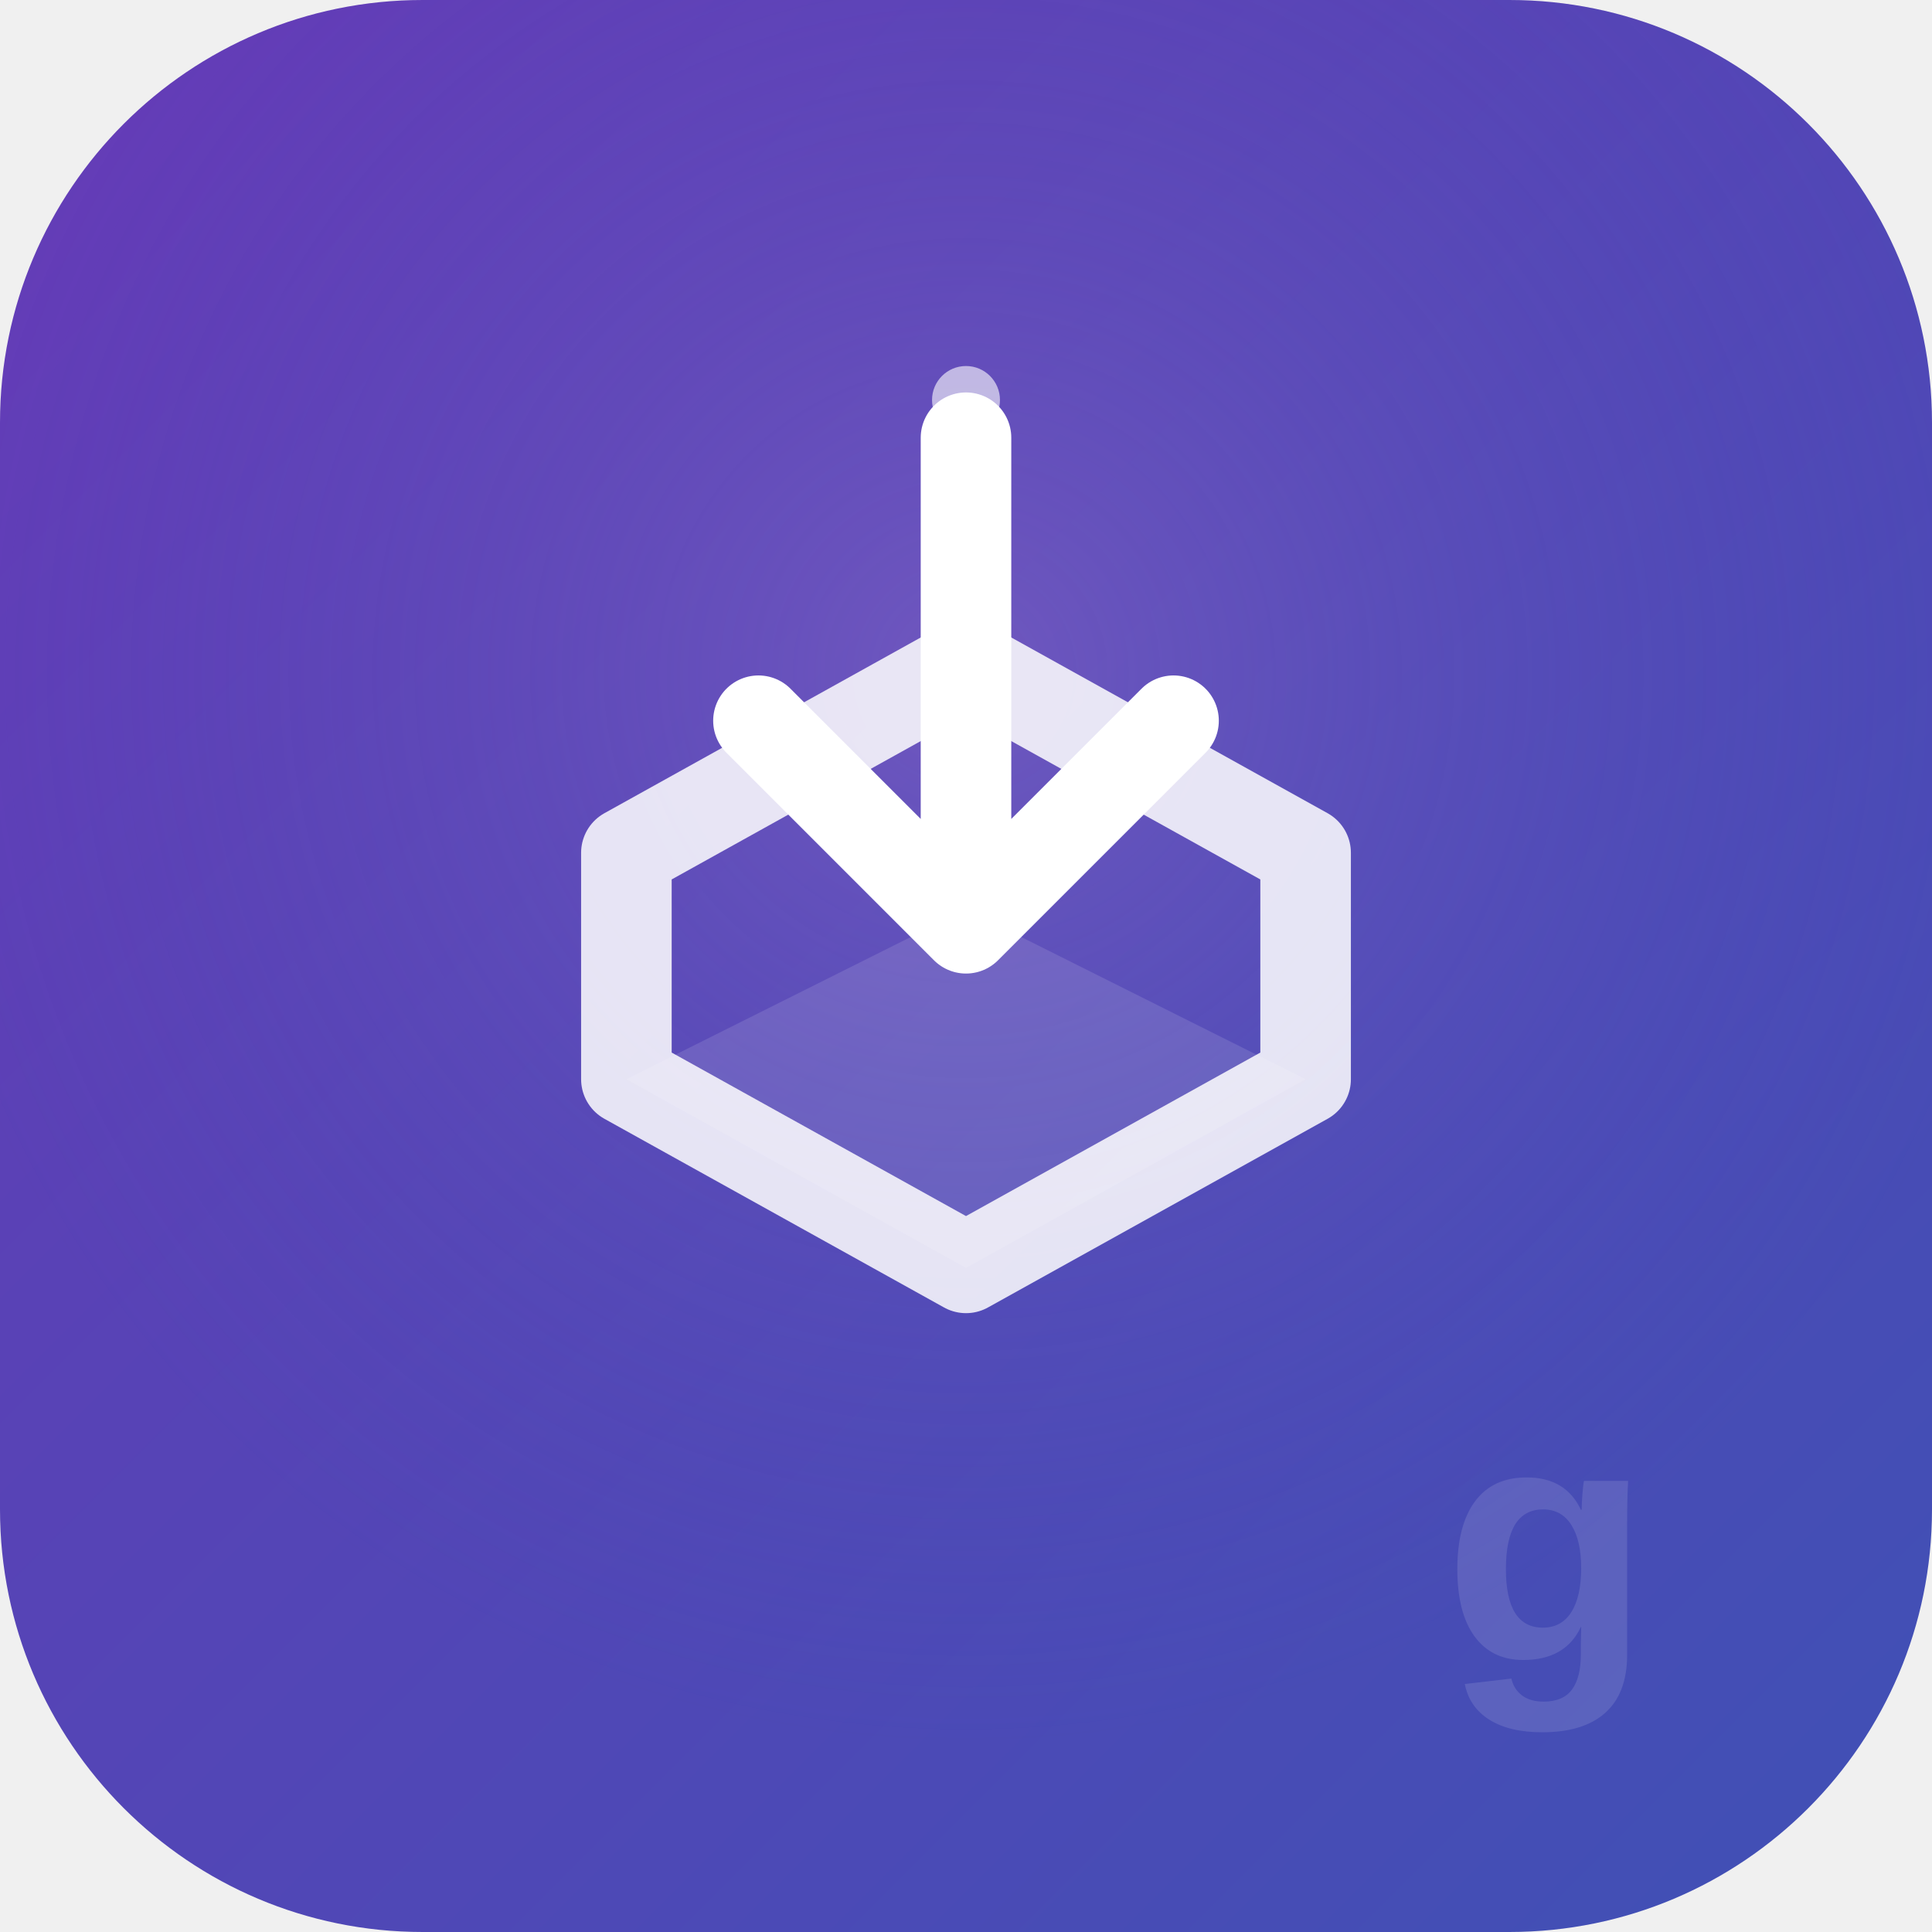
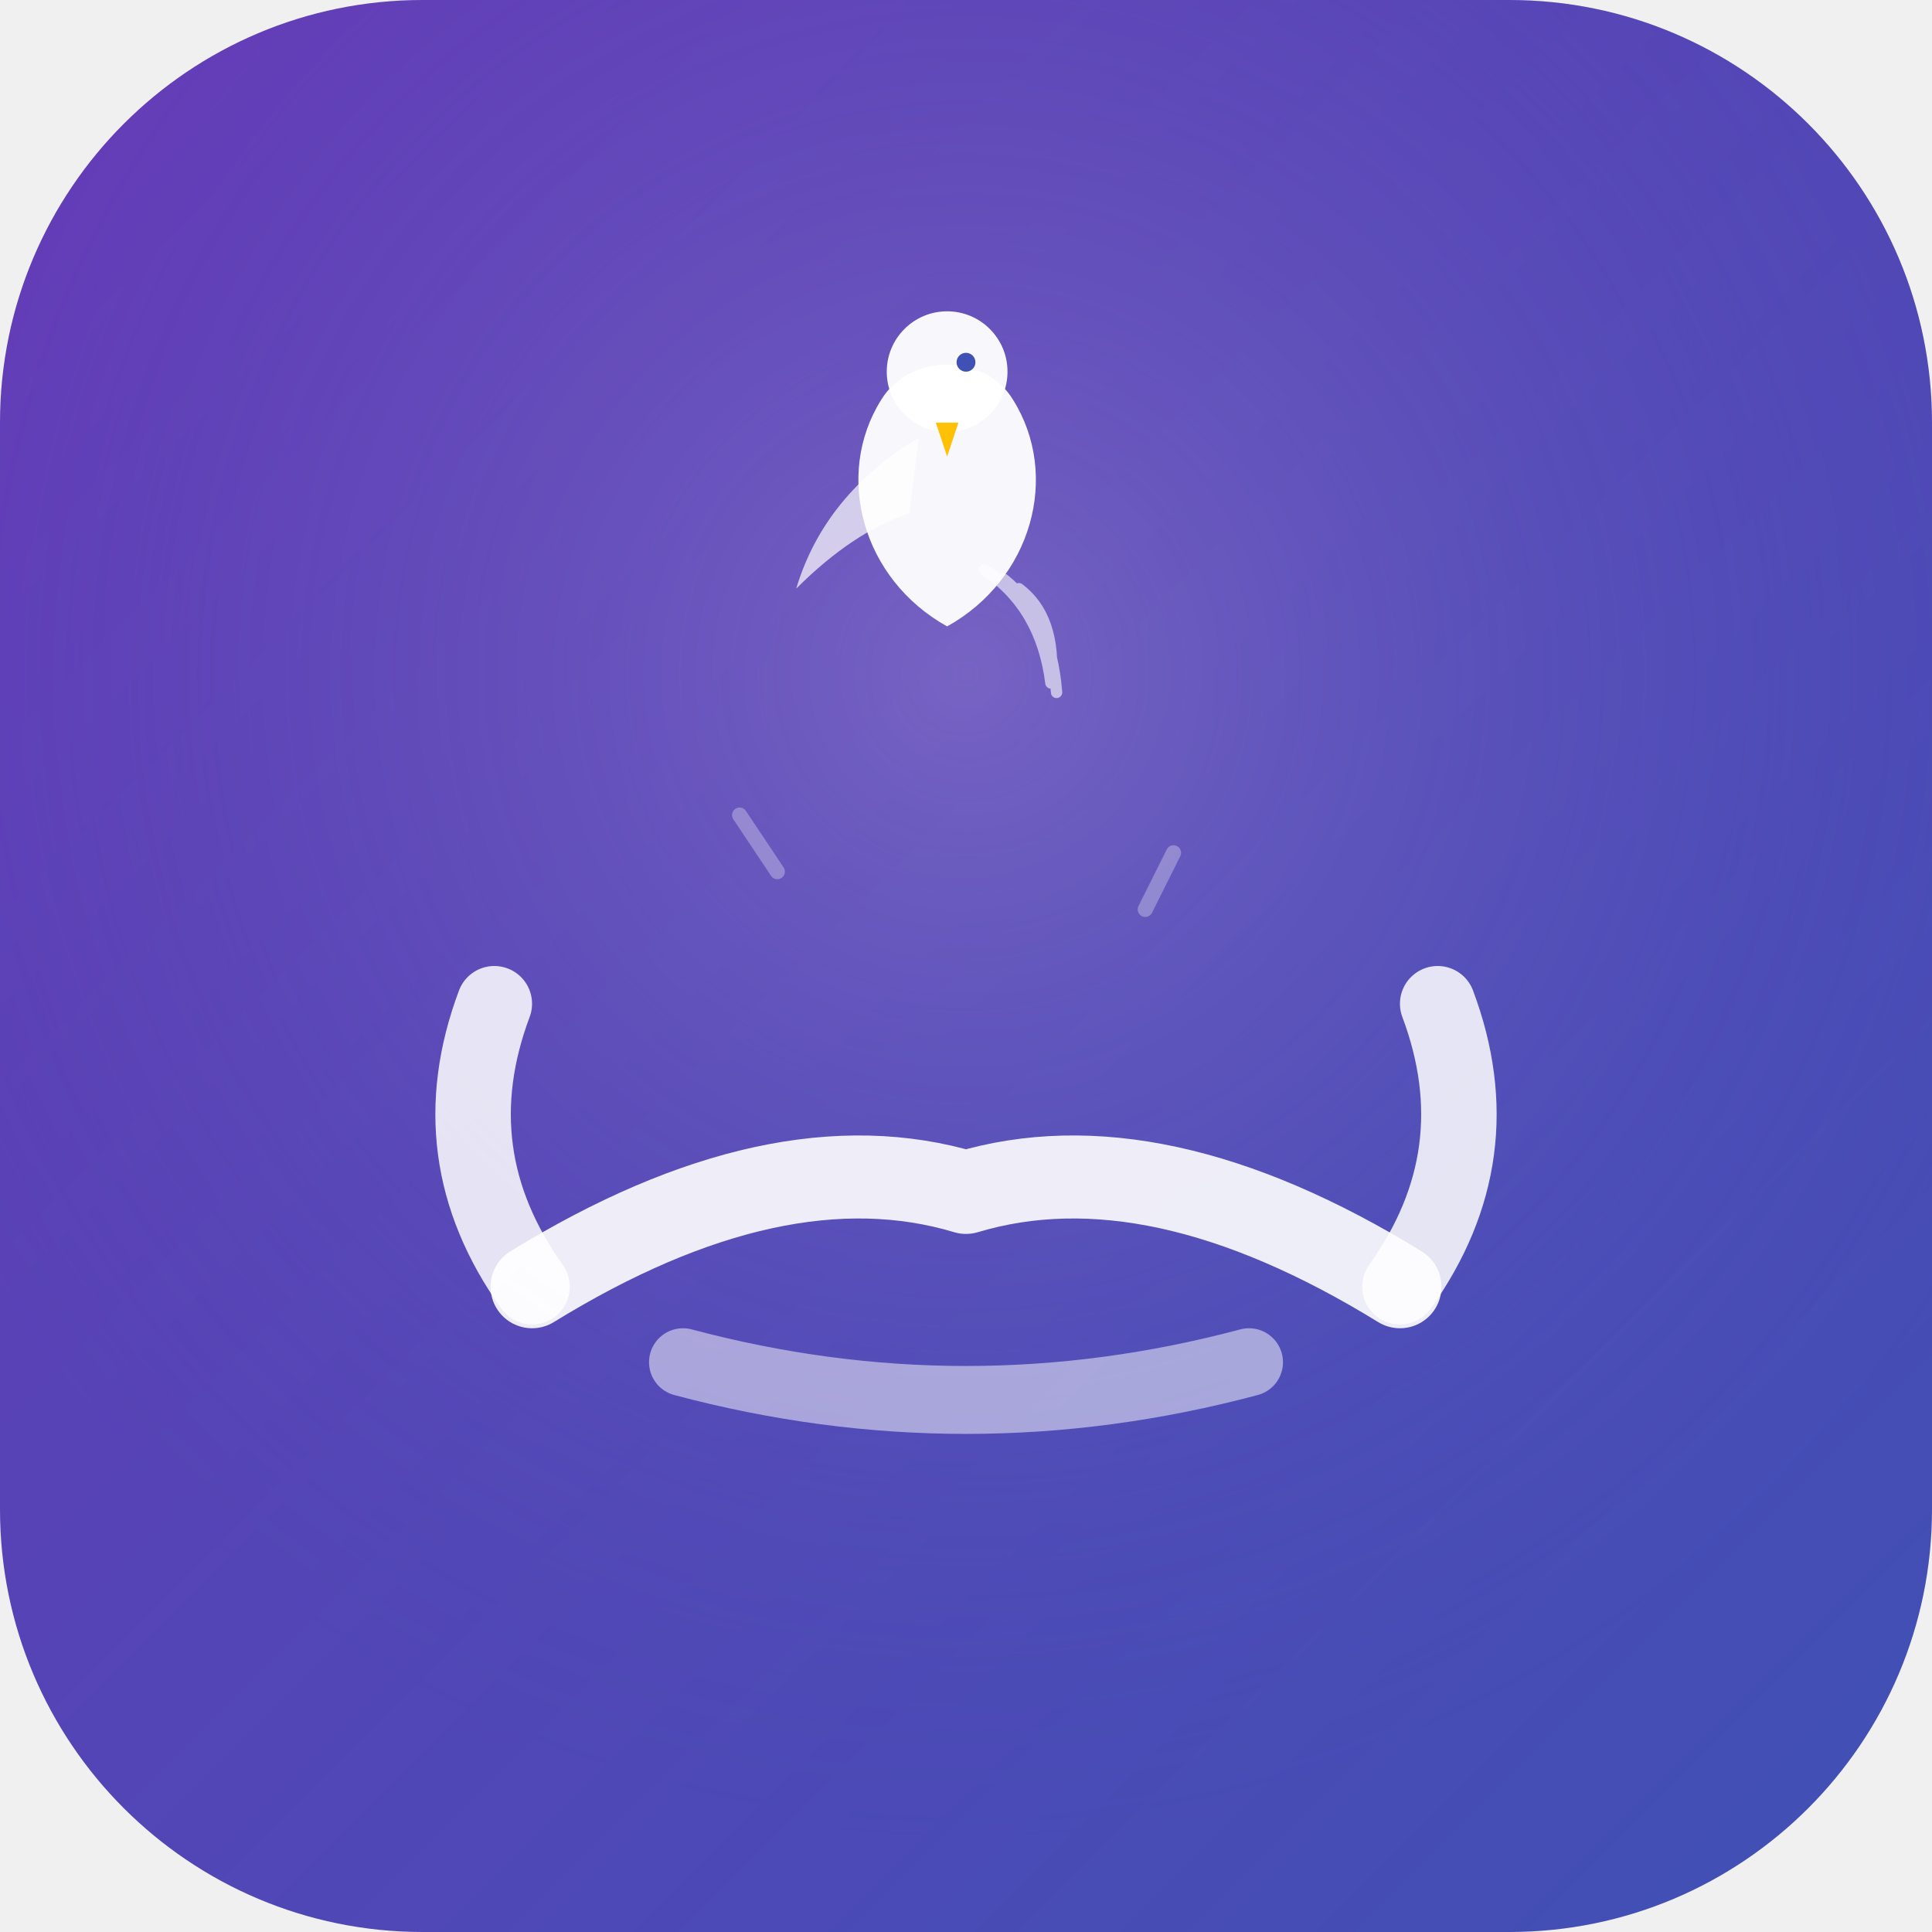
<svg xmlns="http://www.w3.org/2000/svg" viewBox="0 0 1024 1024" width="1024" height="1024">
  <defs>
    <linearGradient id="bg" x1="0" y1="0" x2="1" y2="1">
      <stop offset="0%" stop-color="#673ab7" />
      <stop offset="100%" stop-color="#3f51b5" />
    </linearGradient>
-     <radialGradient id="glow" cx="50%" cy="35%" r="55%">
-       <stop offset="0%" stop-color="#9575cd" stop-opacity="0.4" />
+     <radialGradient id="glow" cx="50%" cy="35%" r="60%">
+       <stop offset="0%" stop-color="#b39ddb" stop-opacity="0.35" />
      <stop offset="100%" stop-color="#3f51b5" stop-opacity="0" />
    </radialGradient>
  </defs>
  <rect width="1024" height="1024" rx="224" ry="224" fill="url(#bg)" />
  <rect width="1024" height="1024" rx="224" ry="224" fill="url(#glow)" />
-   <g transform="translate(512, 512)">
-     <path d="M -180 60 L 0 160 L 180 60 L 180 -60 L 0 -160 L -180 -60 Z" fill="none" stroke="white" stroke-width="48" stroke-linejoin="round" opacity="0.85" />
-     <path d="M -180 60 L 0 160 L 180 60 L 0 -30 Z" fill="white" opacity="0.12" />
-     <path d="M 0 -280 L 0 -20 M -110 -130 L 0 -20 L 110 -130" fill="none" stroke="white" stroke-width="48" stroke-linecap="round" stroke-linejoin="round" />
-     <circle cx="0" cy="-300" r="18" fill="white" opacity="0.6" />
+   <g transform="translate(512, 512)" fill="none" stroke="white" stroke-linecap="round" stroke-linejoin="round">
+     <path d="M -230 170 Q -100 90 0 120 Q 100 90 230 170" stroke-width="44" opacity="0.9" />
+     <path d="M -230 170 Q -280 100 -250 20" stroke-width="40" opacity="0.85" />
+     <path d="M 230 170 Q 280 100 250 20" stroke-width="40" opacity="0.85" />
+     <path d="M -150 210 Q 0 250 150 210" stroke-width="36" opacity="0.5" />
+     <g transform="translate(-10, -180)">
+       <path d="M 0 0 C -45 -25 -60 -80 -35 -120 C -20 -145 20 -145 35 -120 C 60 -80 45 -25 0 0 Z" fill="white" fill-opacity="0.95" stroke="none" />
+       <circle cx="0" cy="-135" r="32" fill="white" fill-opacity="0.95" stroke="none" />
+       <path d="M -6 -108 L 0 -90 L 6 -108 Z" fill="#ffc107" stroke="none" />
+       <circle cx="10" cy="-140" r="5" fill="#3f51b5" stroke="none" />
+       <path d="M -15 -100 Q -65 -70 -80 -20 Q -50 -50 -20 -60 Z" fill="white" fill-opacity="0.7" stroke="none" />
+       <path d="M 20 -30 Q 50 -10 55 30 M 30 -25 Q 55 -5 58 35 M 38 -20 Q 58 -5 55 30" stroke-width="6" opacity="0.6" />
+     </g>
+     <path d="M -120 -80 L -100 -50" stroke-width="8" opacity="0.3" />
+     <path d="M 110 -60 L 95 -30" stroke-width="8" opacity="0.3" />
  </g>
-   <text x="820" y="880" font-family="SF Pro Display, Helvetica Neue, Arial, sans-serif" font-size="180" font-weight="700" fill="white" opacity="0.12" text-anchor="middle">g</text>
</svg>
